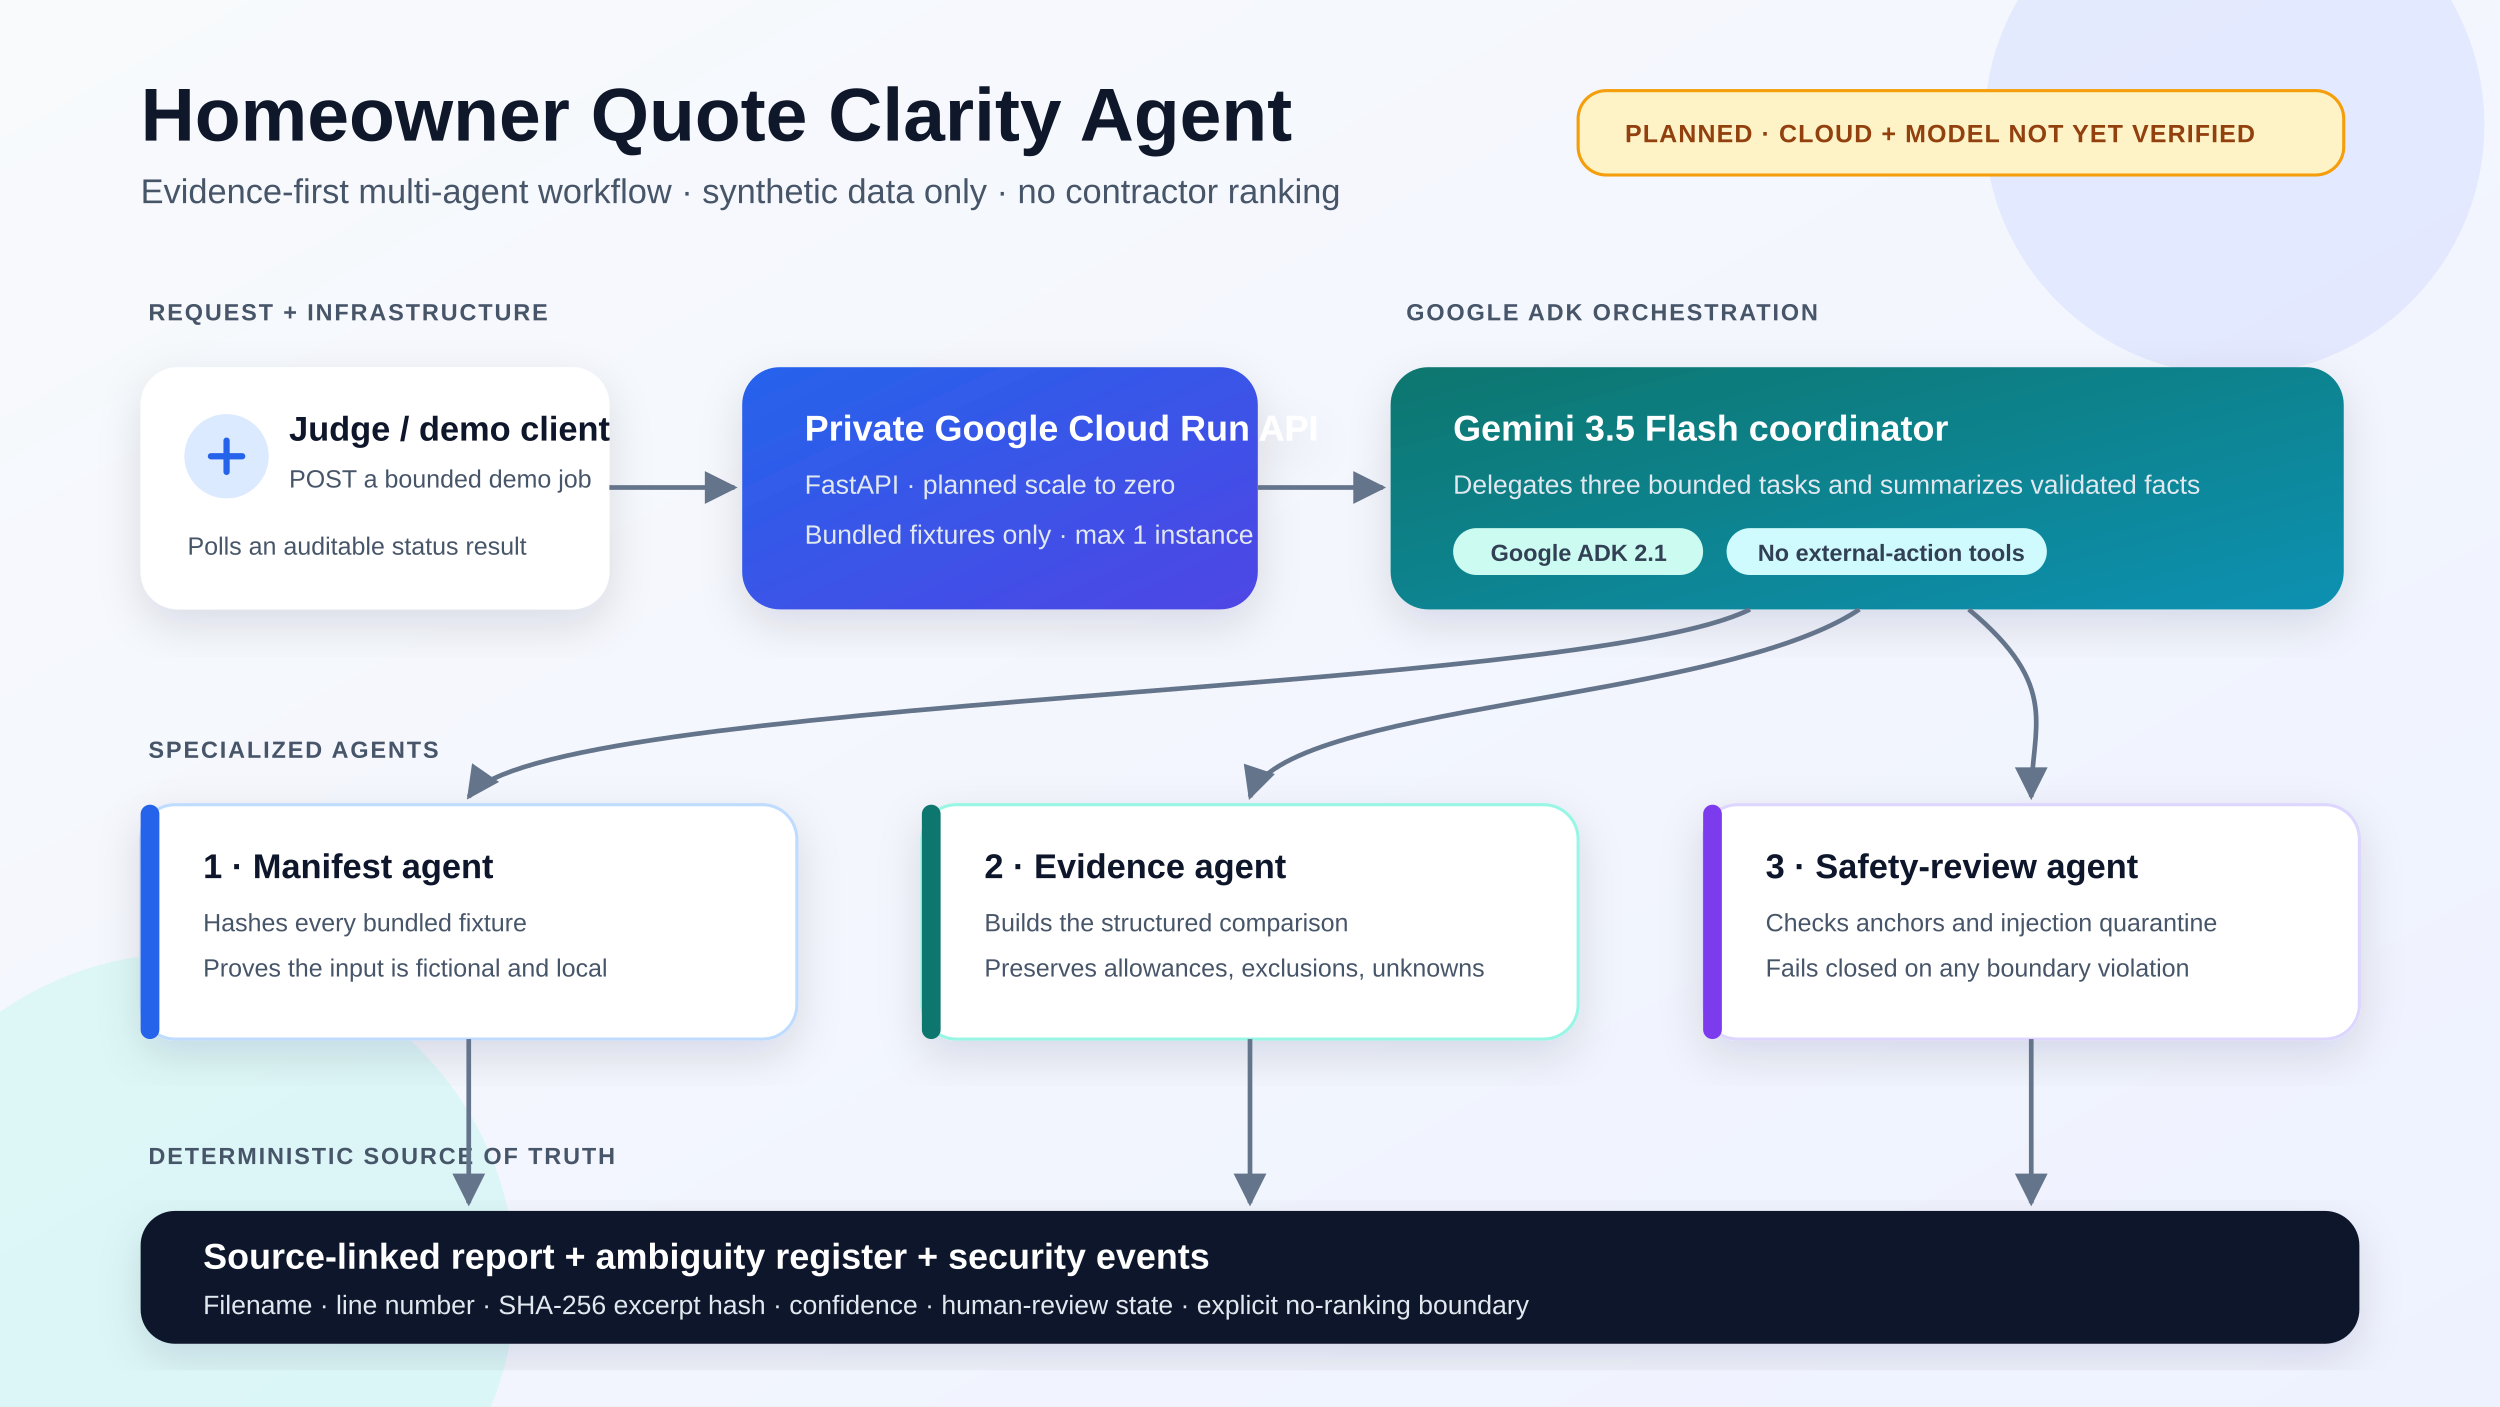
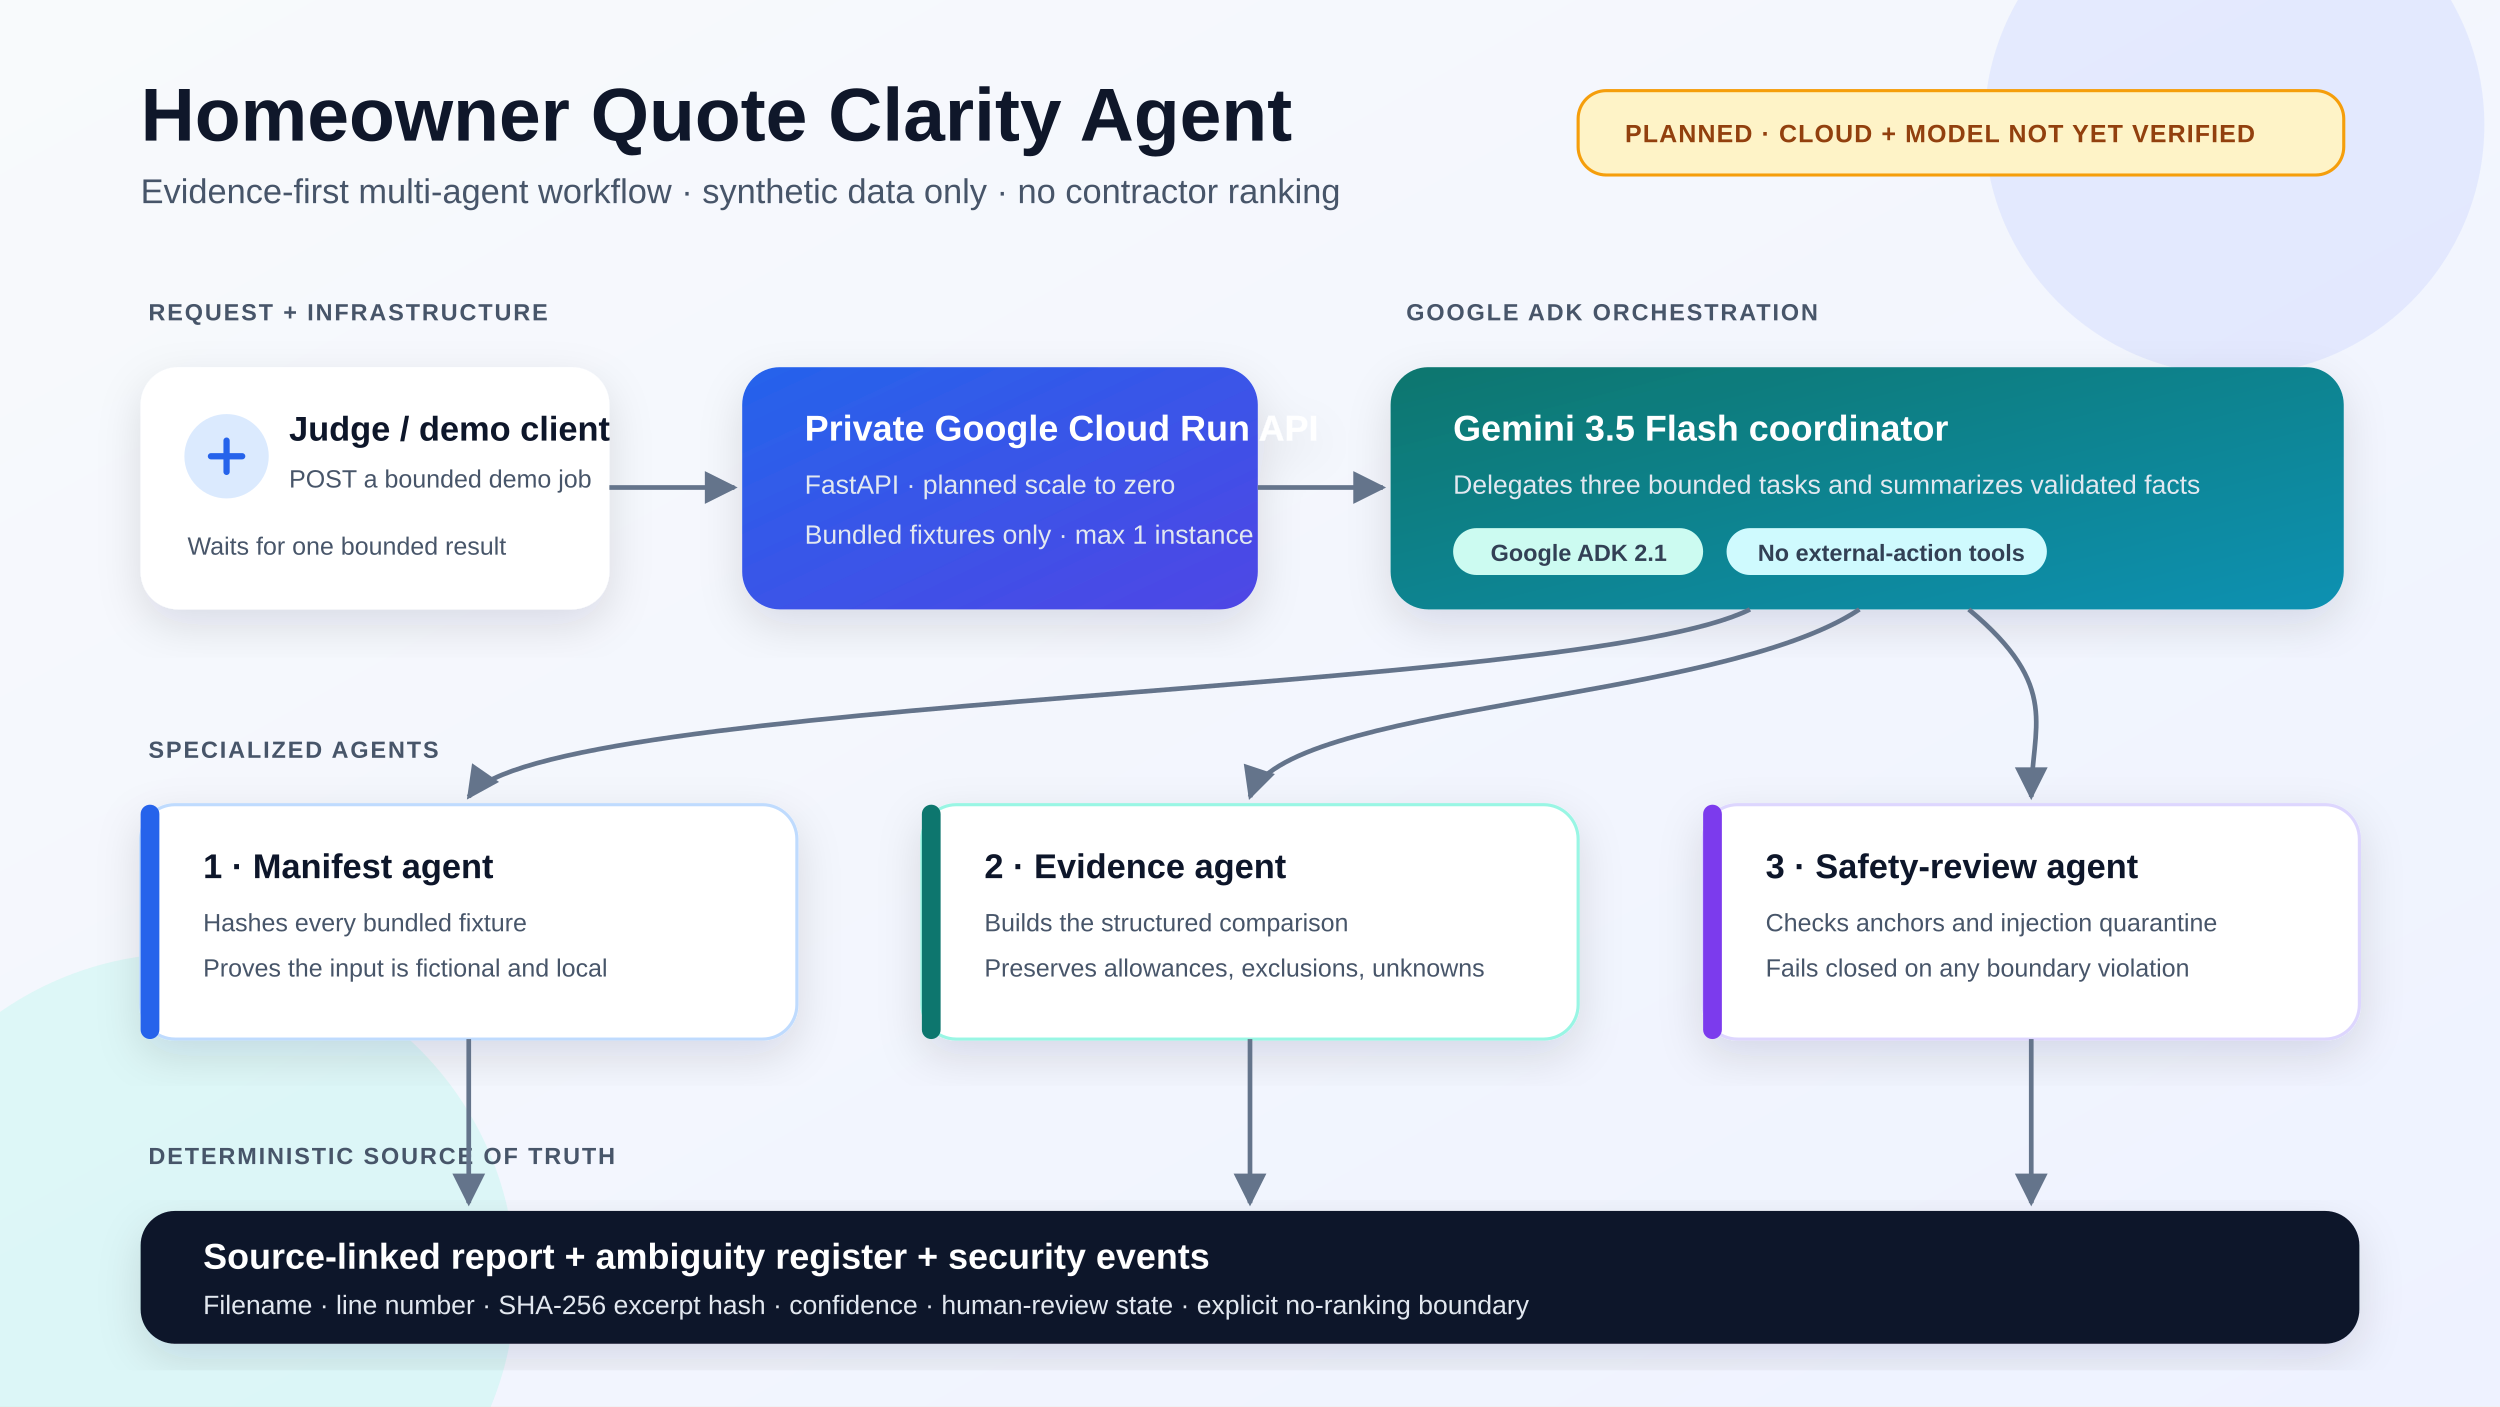
<svg xmlns="http://www.w3.org/2000/svg" width="1600" height="900" viewBox="0 0 1600 900" role="img" aria-labelledby="title desc">
  <defs>
    <linearGradient id="bg" x1="0" y1="0" x2="1" y2="1">
      <stop offset="0" stop-color="#F8FAFC" />
      <stop offset="1" stop-color="#EEF2FF" />
    </linearGradient>
    <linearGradient id="cloud" x1="0" y1="0" x2="1" y2="1">
      <stop offset="0" stop-color="#2563EB" />
      <stop offset="1" stop-color="#4F46E5" />
    </linearGradient>
    <linearGradient id="agent" x1="0" y1="0" x2="1" y2="1">
      <stop offset="0" stop-color="#0F766E" />
      <stop offset="1" stop-color="#0891B2" />
    </linearGradient>
    <filter id="shadow" x="-20%" y="-20%" width="140%" height="140%">
      <feDropShadow dx="0" dy="10" stdDeviation="14" flood-color="#0F172A" flood-opacity="0.12" />
    </filter>
    <marker id="arrow" viewBox="0 0 10 10" refX="9" refY="5" markerWidth="7" markerHeight="7" orient="auto-start-reverse">
      <path d="M 0 0 L 10 5 L 0 10 z" fill="#64748B" />
    </marker>
    <style>
      .title { font: 700 48px Arial, sans-serif; fill: #0F172A; }
      .subtitle { font: 400 22px Arial, sans-serif; fill: #475569; }
      .card-title { font: 700 23px Arial, sans-serif; fill: #FFFFFF; }
      .card-body { font: 400 17px Arial, sans-serif; fill: #E2E8F0; }
      .light-title { font: 700 22px Arial, sans-serif; fill: #0F172A; }
      .light-body { font: 400 16px Arial, sans-serif; fill: #475569; }
      .pill { font: 700 15px Arial, sans-serif; fill: #334155; }
      .label { font: 700 15px Arial, sans-serif; fill: #475569; letter-spacing: 1.2px; }
      .arrow { fill: none; stroke: #64748B; stroke-width: 3; marker-end: url(#arrow); }
      .status { font: 700 16px Arial, sans-serif; fill: #92400E; letter-spacing: 0.7px; }
    </style>
  </defs>
  <rect width="1600" height="900" fill="url(#bg)" />
  <circle cx="1430" cy="80" r="160" fill="#C7D2FE" opacity="0.35" />
  <circle cx="120" cy="820" r="210" fill="#99F6E4" opacity="0.25" />
  <text x="90" y="90" class="title">Homeowner Quote Clarity Agent</text>
  <text x="90" y="130" class="subtitle">Evidence-first multi-agent workflow · synthetic data only · no contractor ranking</text>
  <rect x="1010" y="58" width="490" height="54" rx="18" fill="#FEF3C7" stroke="#F59E0B" stroke-width="2" />
  <text x="1040" y="91" class="status">PLANNED · CLOUD + MODEL NOT YET VERIFIED</text>
  <text x="95" y="205" class="label">REQUEST + INFRASTRUCTURE</text>
  <g filter="url(#shadow)">
    <rect x="90" y="235" width="300" height="155" rx="24" fill="#FFFFFF" />
    <circle cx="145" cy="292" r="27" fill="#DBEAFE" />
    <path d="M135 292h20M145 282v20" stroke="#2563EB" stroke-width="4" stroke-linecap="round" />
    <text x="185" y="282" class="light-title">Judge / demo client</text>
    <text x="185" y="312" class="light-body">POST a bounded demo job</text>
-     <text x="120" y="355" class="light-body">Polls an auditable status result</text>
+     <text x="120" y="355" class="light-body">Waits for one bounded result</text>
  </g>
  <g filter="url(#shadow)">
    <rect x="475" y="235" width="330" height="155" rx="24" fill="url(#cloud)" />
    <text x="515" y="282" class="card-title">Private Google Cloud Run API</text>
    <text x="515" y="316" class="card-body">FastAPI · planned scale to zero</text>
    <text x="515" y="348" class="card-body">Bundled fixtures only · max 1 instance</text>
  </g>
  <path d="M390 312 H470" class="arrow" />
  <text x="900" y="205" class="label">GOOGLE ADK ORCHESTRATION</text>
  <g filter="url(#shadow)">
    <rect x="890" y="235" width="610" height="155" rx="24" fill="url(#agent)" />
    <text x="930" y="282" class="card-title">Gemini 3.5 Flash coordinator</text>
    <text x="930" y="316" class="card-body">Delegates three bounded tasks and summarizes validated facts</text>
    <rect x="930" y="338" width="160" height="30" rx="15" fill="#CCFBF1" />
    <text x="954" y="359" class="pill">Google ADK 2.1</text>
    <rect x="1105" y="338" width="205" height="30" rx="15" fill="#CFFAFE" />
    <text x="1125" y="359" class="pill">No external-action tools</text>
  </g>
  <path d="M805 312 H885" class="arrow" />
  <text x="95" y="485" class="label">SPECIALIZED AGENTS</text>
  <g filter="url(#shadow)">
    <rect x="90" y="515" width="420" height="150" rx="22" fill="#FFFFFF" stroke="#BFDBFE" stroke-width="2" />
    <rect x="90" y="515" width="12" height="150" rx="6" fill="#2563EB" />
    <text x="130" y="562" class="light-title">1 · Manifest agent</text>
    <text x="130" y="596" class="light-body">Hashes every bundled fixture</text>
    <text x="130" y="625" class="light-body">Proves the input is fictional and local</text>
  </g>
  <g filter="url(#shadow)">
    <rect x="590" y="515" width="420" height="150" rx="22" fill="#FFFFFF" stroke="#99F6E4" stroke-width="2" />
    <rect x="590" y="515" width="12" height="150" rx="6" fill="#0F766E" />
    <text x="630" y="562" class="light-title">2 · Evidence agent</text>
    <text x="630" y="596" class="light-body">Builds the structured comparison</text>
    <text x="630" y="625" class="light-body">Preserves allowances, exclusions, unknowns</text>
  </g>
  <g filter="url(#shadow)">
    <rect x="1090" y="515" width="420" height="150" rx="22" fill="#FFFFFF" stroke="#DDD6FE" stroke-width="2" />
    <rect x="1090" y="515" width="12" height="150" rx="6" fill="#7C3AED" />
    <text x="1130" y="562" class="light-title">3 · Safety-review agent</text>
    <text x="1130" y="596" class="light-body">Checks anchors and injection quarantine</text>
    <text x="1130" y="625" class="light-body">Fails closed on any boundary violation</text>
  </g>
  <path d="M1120 390 C1010 445, 345 445, 300 510" class="arrow" />
  <path d="M1190 390 C1100 450, 820 450, 800 510" class="arrow" />
  <path d="M1260 390 C1320 440, 1300 465, 1300 510" class="arrow" />
  <text x="95" y="745" class="label">DETERMINISTIC SOURCE OF TRUTH</text>
  <g filter="url(#shadow)">
    <rect x="90" y="775" width="1420" height="85" rx="22" fill="#0F172A" />
    <text x="130" y="812" class="card-title">Source-linked report + ambiguity register + security events</text>
    <text x="130" y="841" class="card-body">Filename · line number · SHA-256 excerpt hash · confidence · human-review state · explicit no-ranking boundary</text>
  </g>
  <path d="M300 665 V770" class="arrow" />
  <path d="M800 665 V770" class="arrow" />
  <path d="M1300 665 V770" class="arrow" />
</svg>
